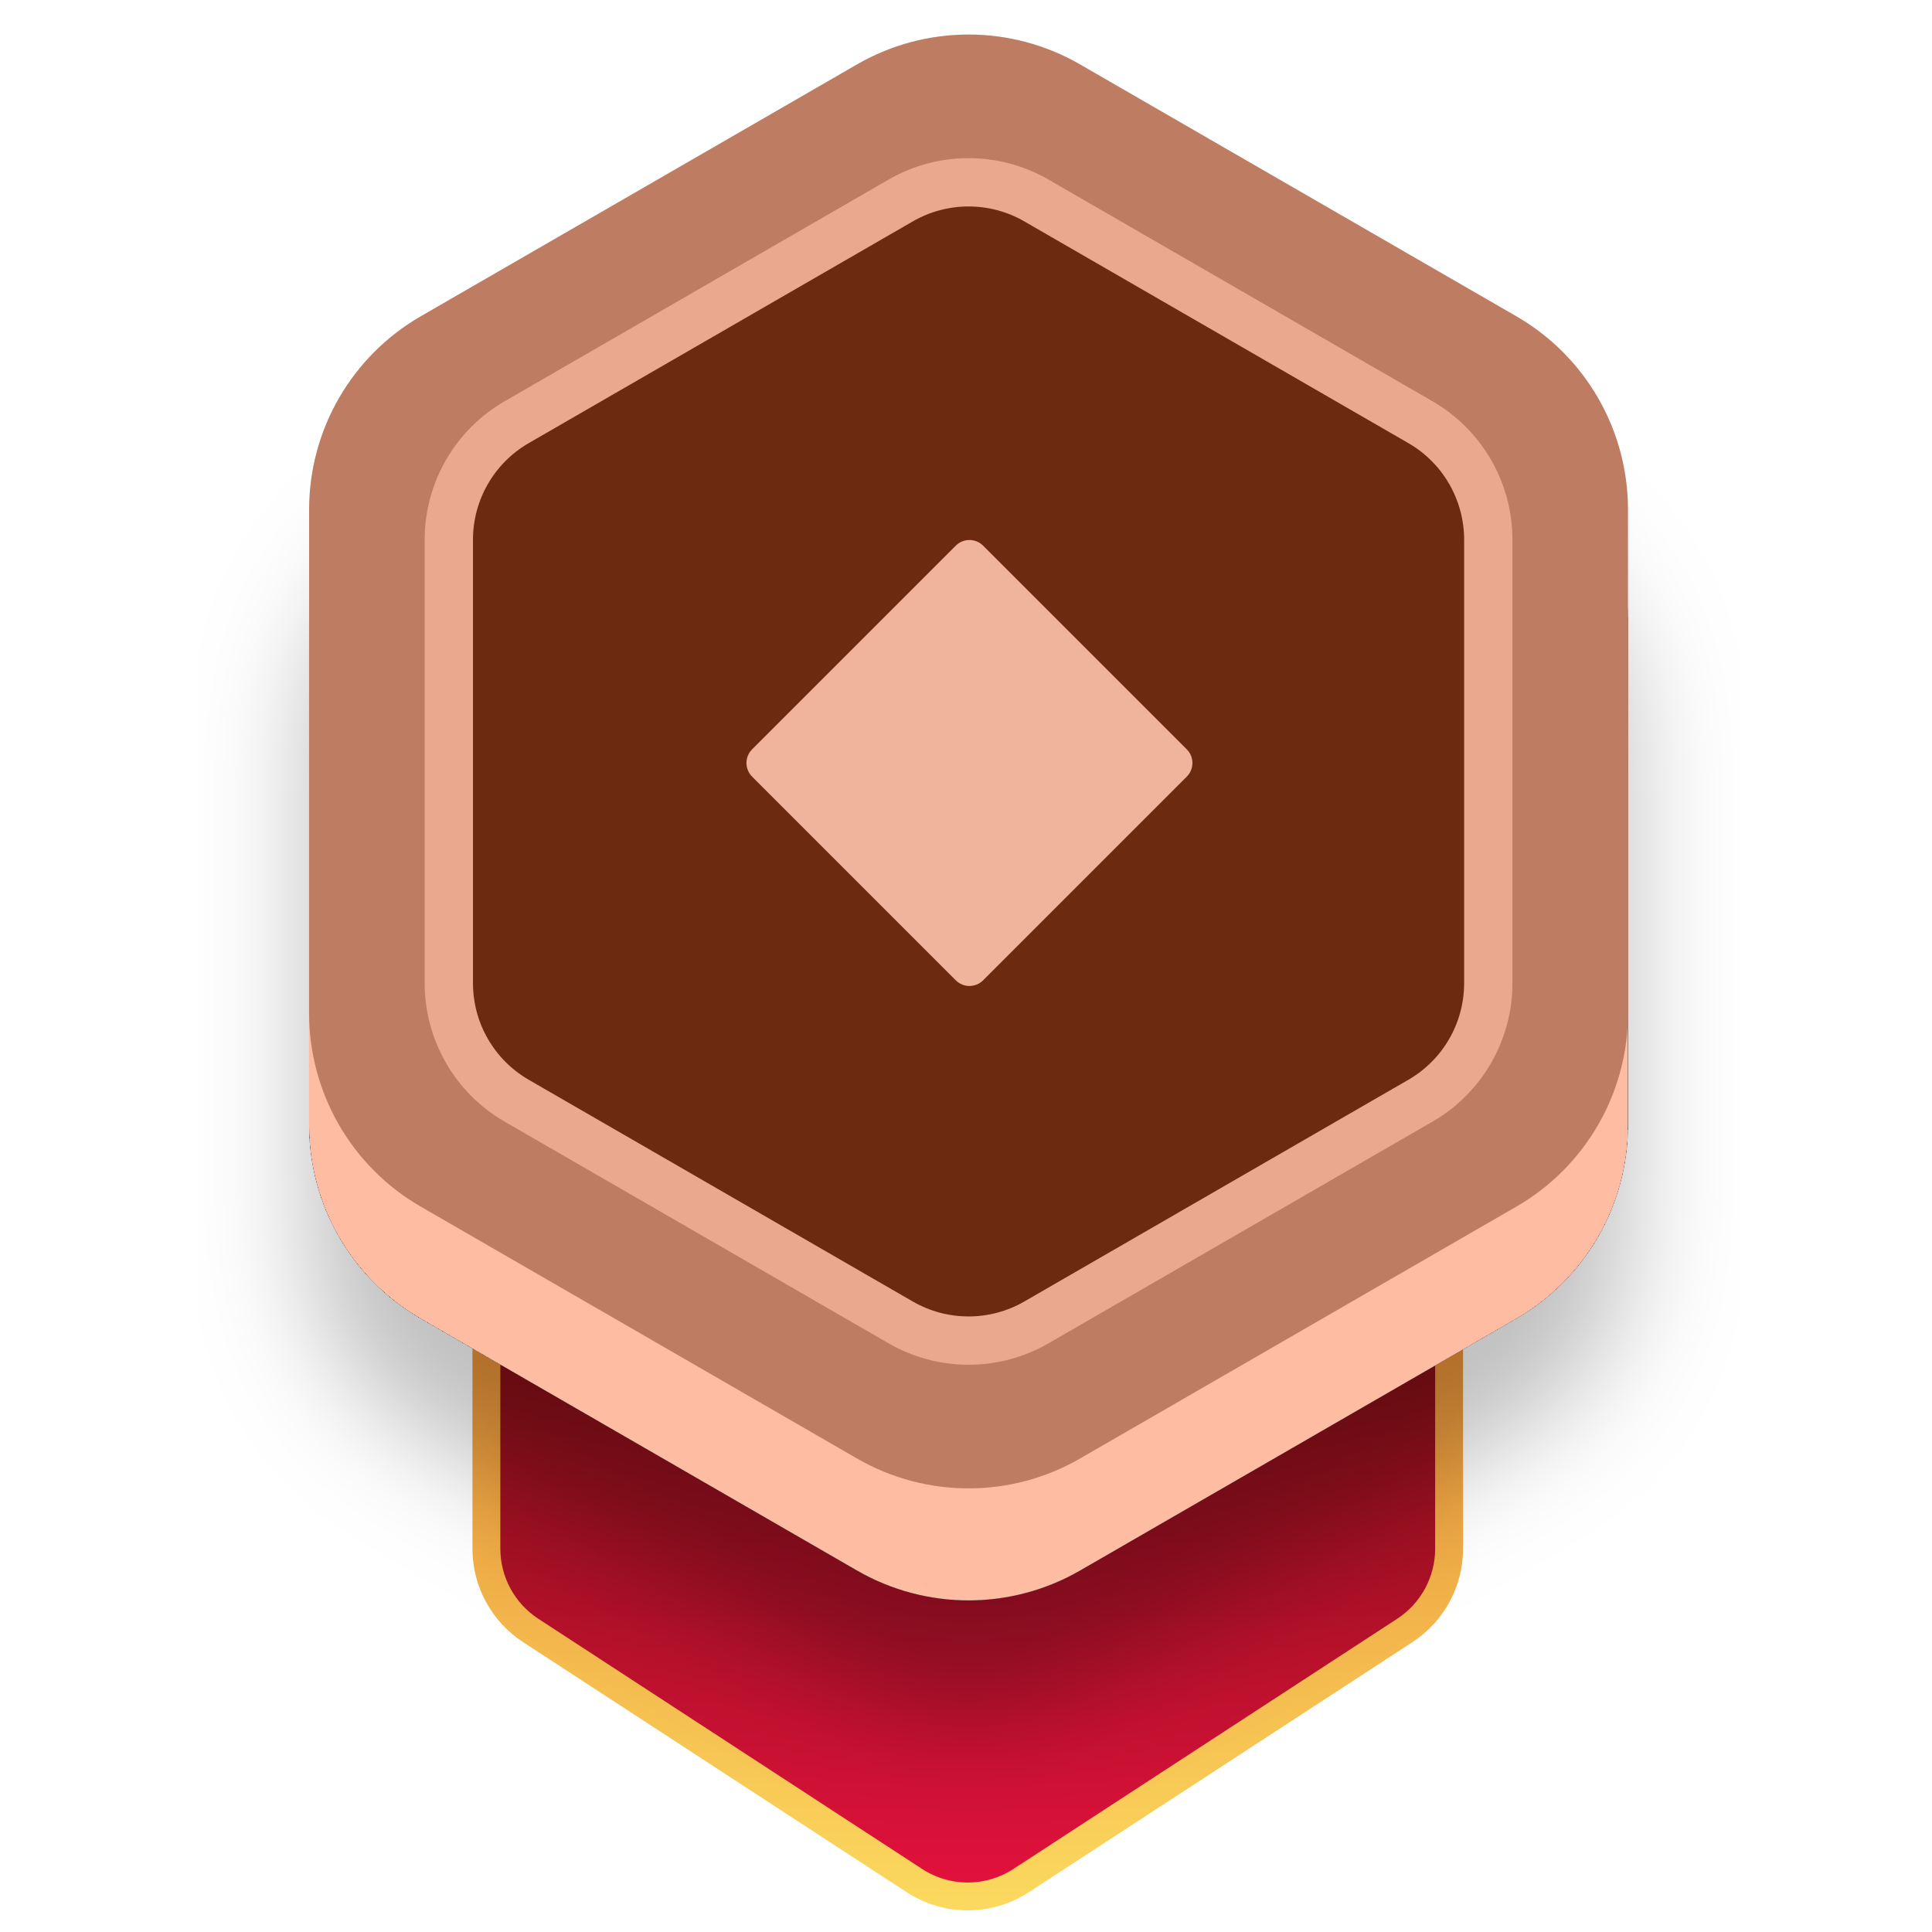
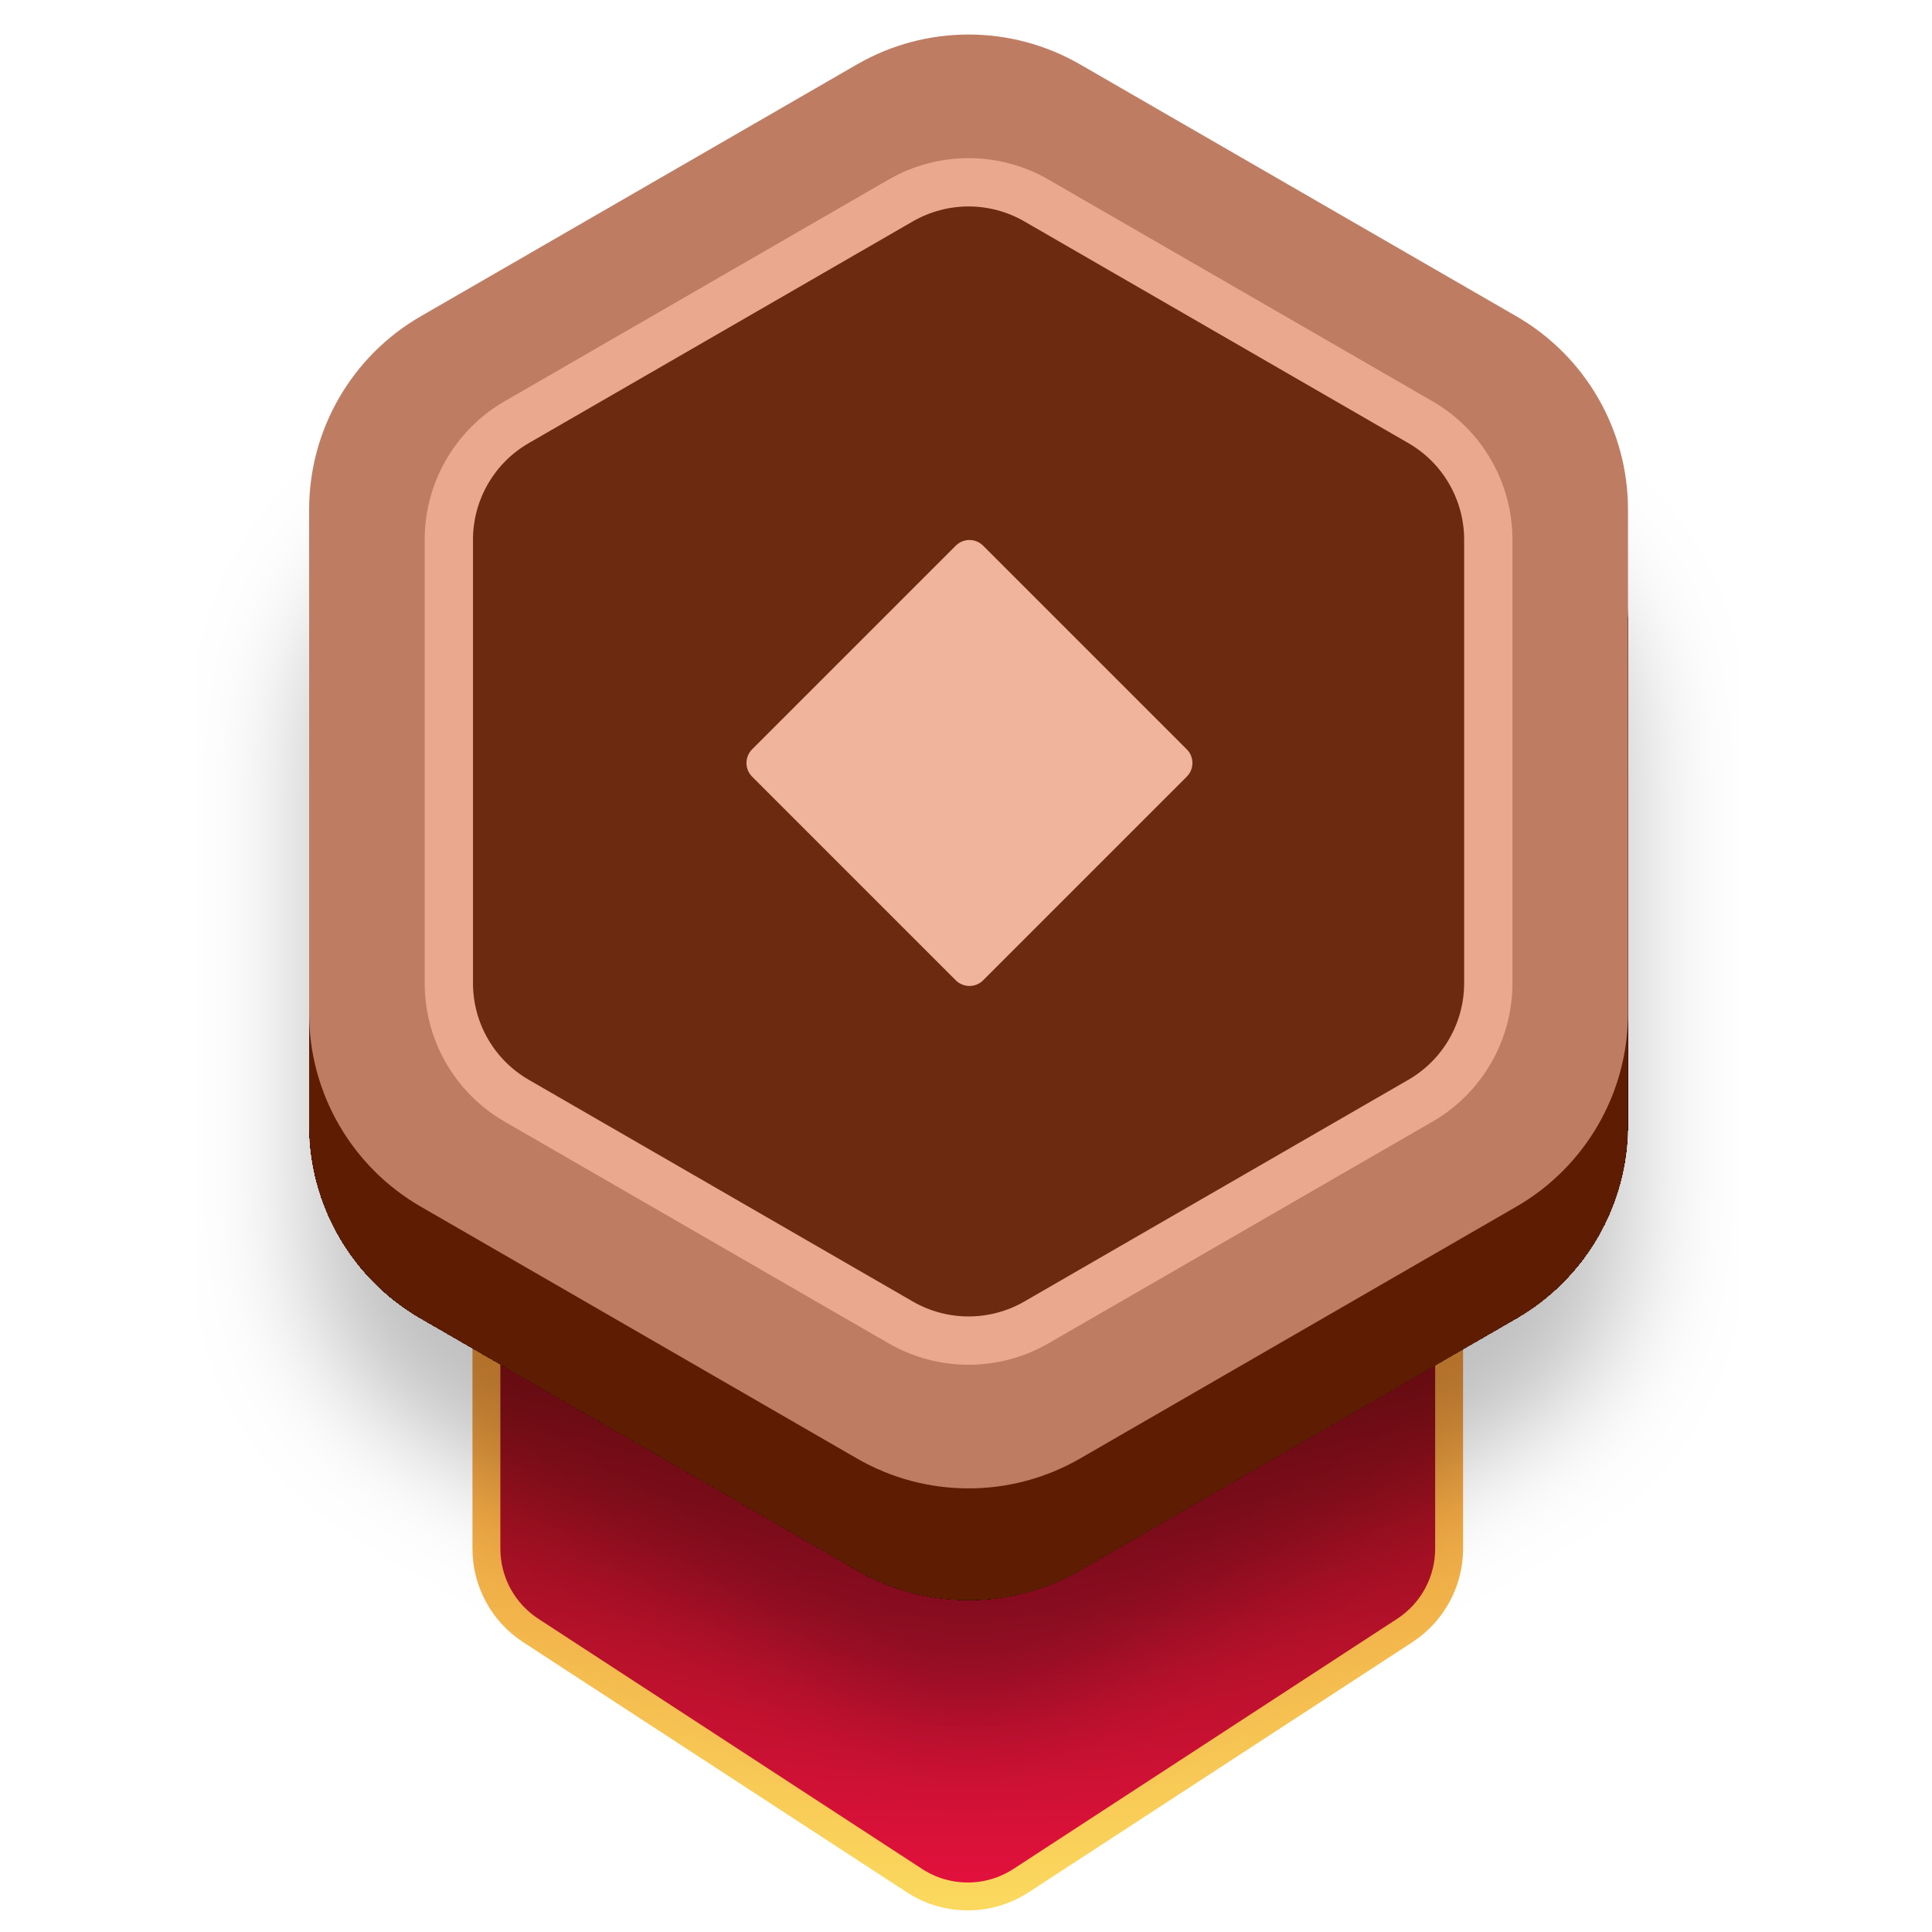
<svg xmlns="http://www.w3.org/2000/svg" width="200" height="200" viewBox="0 0 200 200" fill="none">
-   <path d="M60.459 80.876H139.904C145.486 80.876 150.011 85.401 150.011 90.982V160.318C150.011 163.734 148.285 166.919 145.424 168.784L105.7 194.68C102.346 196.866 98.017 196.866 94.663 194.68L54.94 168.784C52.078 166.919 50.352 163.734 50.352 160.318V90.982C50.352 85.401 54.878 80.876 60.459 80.876Z" fill="url(#paint0_linear_306_4583)" stroke="url(#paint1_linear_306_4583)" stroke-width="2.887" />
-   <g filter="url(#filter0_d_306_4583)">
-     <path d="M88.714 18.262C95.861 14.136 104.666 14.136 111.813 18.262L156.979 44.339C164.126 48.465 168.528 56.091 168.528 64.343V116.496C168.528 124.748 164.126 132.374 156.979 136.5L111.813 162.577C104.666 166.703 95.861 166.703 88.714 162.577L43.548 136.5C36.402 132.374 31.999 124.748 31.999 116.496V64.343C31.999 56.091 36.402 48.465 43.548 44.339L88.714 18.262Z" fill="black" style="mix-blend-mode:multiply" shape-rendering="crispEdges" />
+   <path d="M60.46 80.876H139.905C145.487 80.876 150.012 85.401 150.012 90.982V160.318C150.012 163.734 148.286 166.919 145.425 168.784L105.701 194.68C102.347 196.866 98.018 196.866 94.664 194.68L54.94 168.784C52.079 166.919 50.353 163.734 50.353 160.318V90.982C50.353 85.401 54.879 80.876 60.46 80.876Z" fill="url(#paint0_linear_954_533)" stroke="url(#paint1_linear_954_533)" stroke-width="2.887" />
+   <g filter="url(#filter0_d_954_533)">
+     <path d="M88.715 18.262C95.862 14.136 104.667 14.136 111.814 18.262L156.98 44.339C164.127 48.465 168.529 56.091 168.529 64.343V116.496C168.529 124.748 164.127 132.374 156.98 136.5L111.814 162.577C104.667 166.703 95.862 166.703 88.715 162.577L43.55 136.5C36.403 132.374 32 124.748 32 116.496V64.343C32 56.091 36.403 48.465 43.55 44.339L88.715 18.262Z" fill="black" style="mix-blend-mode:multiply" shape-rendering="crispEdges" />
  </g>
-   <path d="M88.714 18.262C95.861 14.136 104.666 14.136 111.813 18.262L156.979 44.339C164.126 48.465 168.528 56.091 168.528 64.343V116.496C168.528 124.748 164.126 132.374 156.979 136.5L111.813 162.577C104.666 166.703 95.861 166.703 88.714 162.577L43.548 136.5C36.402 132.374 31.999 124.748 31.999 116.496V64.343C31.999 56.091 36.402 48.465 43.548 44.339L88.714 18.262Z" fill="#0C3855" />
-   <path d="M88.714 18.262C95.861 14.136 104.666 14.136 111.813 18.262L156.979 44.339C164.126 48.465 168.528 56.091 168.528 64.343V116.496C168.528 124.748 164.126 132.374 156.979 136.5L111.813 162.577C104.666 166.703 95.861 166.703 88.714 162.577L43.548 136.5C36.402 132.374 31.999 124.748 31.999 116.496V64.343C31.999 56.091 36.402 48.465 43.548 44.339L88.714 18.262Z" fill="#FEBDA3" />
-   <path d="M88.714 6.668C95.861 2.542 104.666 2.542 111.813 6.668L156.979 32.745C164.126 36.871 168.528 44.496 168.528 52.749V104.902C168.528 113.154 164.126 120.78 156.979 124.906L111.813 150.982C104.666 155.109 95.861 155.109 88.714 150.982L43.548 124.906C36.402 120.78 31.999 113.154 31.999 104.902V52.749C31.999 44.496 36.402 36.871 43.548 32.745L88.714 6.668Z" fill="#BE7D63" />
-   <path d="M93.24 20.755C97.587 18.245 102.942 18.245 107.289 20.755L147.043 43.706C151.39 46.216 154.067 50.855 154.067 55.874V101.776C154.067 106.796 151.39 111.435 147.043 113.944L107.289 136.896C102.942 139.405 97.587 139.405 93.24 136.896L53.486 113.944C49.139 111.435 46.462 106.796 46.462 101.776V55.874C46.462 50.855 49.139 46.216 53.486 43.706L93.24 20.755Z" fill="#6C2B11" stroke="#EAA98F" stroke-width="5" />
+   <path d="M88.715 18.262C95.862 14.136 104.667 14.136 111.814 18.262L156.98 44.339C164.127 48.465 168.529 56.091 168.529 64.343V116.496C168.529 124.748 164.127 132.374 156.98 136.5L111.814 162.577C104.667 166.703 95.862 166.703 88.715 162.577L43.55 136.5C36.403 132.374 32 124.748 32 116.496V64.343C32 56.091 36.403 48.465 43.55 44.339L88.715 18.262Z" fill="#5E1D03" />
+   <path d="M88.715 6.668C95.862 2.542 104.667 2.542 111.814 6.668L156.98 32.745C164.127 36.871 168.529 44.496 168.529 52.749V104.902C168.529 113.154 164.127 120.78 156.98 124.906L111.814 150.982C104.667 155.109 95.862 155.109 88.715 150.982L43.55 124.906C36.403 120.78 32 113.154 32 104.902V52.749C32 44.496 36.403 36.871 43.55 32.745L88.715 6.668Z" fill="#BE7D63" />
+   <path d="M93.241 20.755C97.588 18.245 102.943 18.245 107.29 20.755L147.044 43.706C151.391 46.216 154.068 50.855 154.068 55.874V101.776C154.068 106.796 151.391 111.435 147.044 113.944L107.29 136.896C102.943 139.405 97.588 139.405 93.241 136.896L53.487 113.944C49.14 111.435 46.463 106.796 46.463 101.776V55.874C46.463 50.855 49.14 46.216 53.487 43.706L93.241 20.755Z" fill="#6C2B11" stroke="#EAA98F" stroke-width="5" />
  <rect x="76.445" y="78.984" width="33.816" height="33.816" rx="2" transform="rotate(-45 76.4453 78.9844)" fill="#EFB49B" />
  <defs>
-     <filter id="filter0_d_306_4583" x="20.45" y="15.168" width="159.628" height="173.603" filterUnits="userSpaceOnUse" color-interpolation-filters="sRGB">
+     <filter id="filter0_d_954_533" x="20.451" y="15.168" width="159.628" height="173.603" filterUnits="userSpaceOnUse" color-interpolation-filters="sRGB">
      <feFlood flood-opacity="0" result="BackgroundImageFix" />
      <feColorMatrix in="SourceAlpha" type="matrix" values="0 0 0 0 0 0 0 0 0 0 0 0 0 0 0 0 0 0 127 0" result="hardAlpha" />
      <feOffset dy="11.55" />
      <feGaussianBlur stdDeviation="5.775" />
      <feComposite in2="hardAlpha" operator="out" />
      <feColorMatrix type="matrix" values="0 0 0 0 0 0 0 0 0 0 0 0 0 0 0 0 0 0 0.25 0" />
-       <feBlend mode="normal" in2="BackgroundImageFix" result="effect1_dropShadow_306_4583" />
-       <feBlend mode="normal" in="SourceGraphic" in2="effect1_dropShadow_306_4583" result="shape" />
+       <feBlend mode="normal" in2="BackgroundImageFix" result="effect1_dropShadow_954_533" />
+       <feBlend mode="normal" in="SourceGraphic" in2="effect1_dropShadow_954_533" result="shape" />
    </filter>
-     <linearGradient id="paint0_linear_306_4583" x1="100.182" y1="134.877" x2="100.182" y2="200" gradientUnits="userSpaceOnUse">
+     <linearGradient id="paint0_linear_954_533" x1="100.183" y1="134.877" x2="100.183" y2="200" gradientUnits="userSpaceOnUse">
      <stop stop-color="#7B1012" />
      <stop offset="1" stop-color="#EA1140" />
    </linearGradient>
-     <linearGradient id="paint1_linear_306_4583" x1="100.182" y1="121.152" x2="100.182" y2="200" gradientUnits="userSpaceOnUse">
+     <linearGradient id="paint1_linear_954_533" x1="100.183" y1="121.152" x2="100.183" y2="200" gradientUnits="userSpaceOnUse">
      <stop stop-color="#E67D2D" />
      <stop offset="1" stop-color="#FCDC60" />
    </linearGradient>
  </defs>
</svg>
